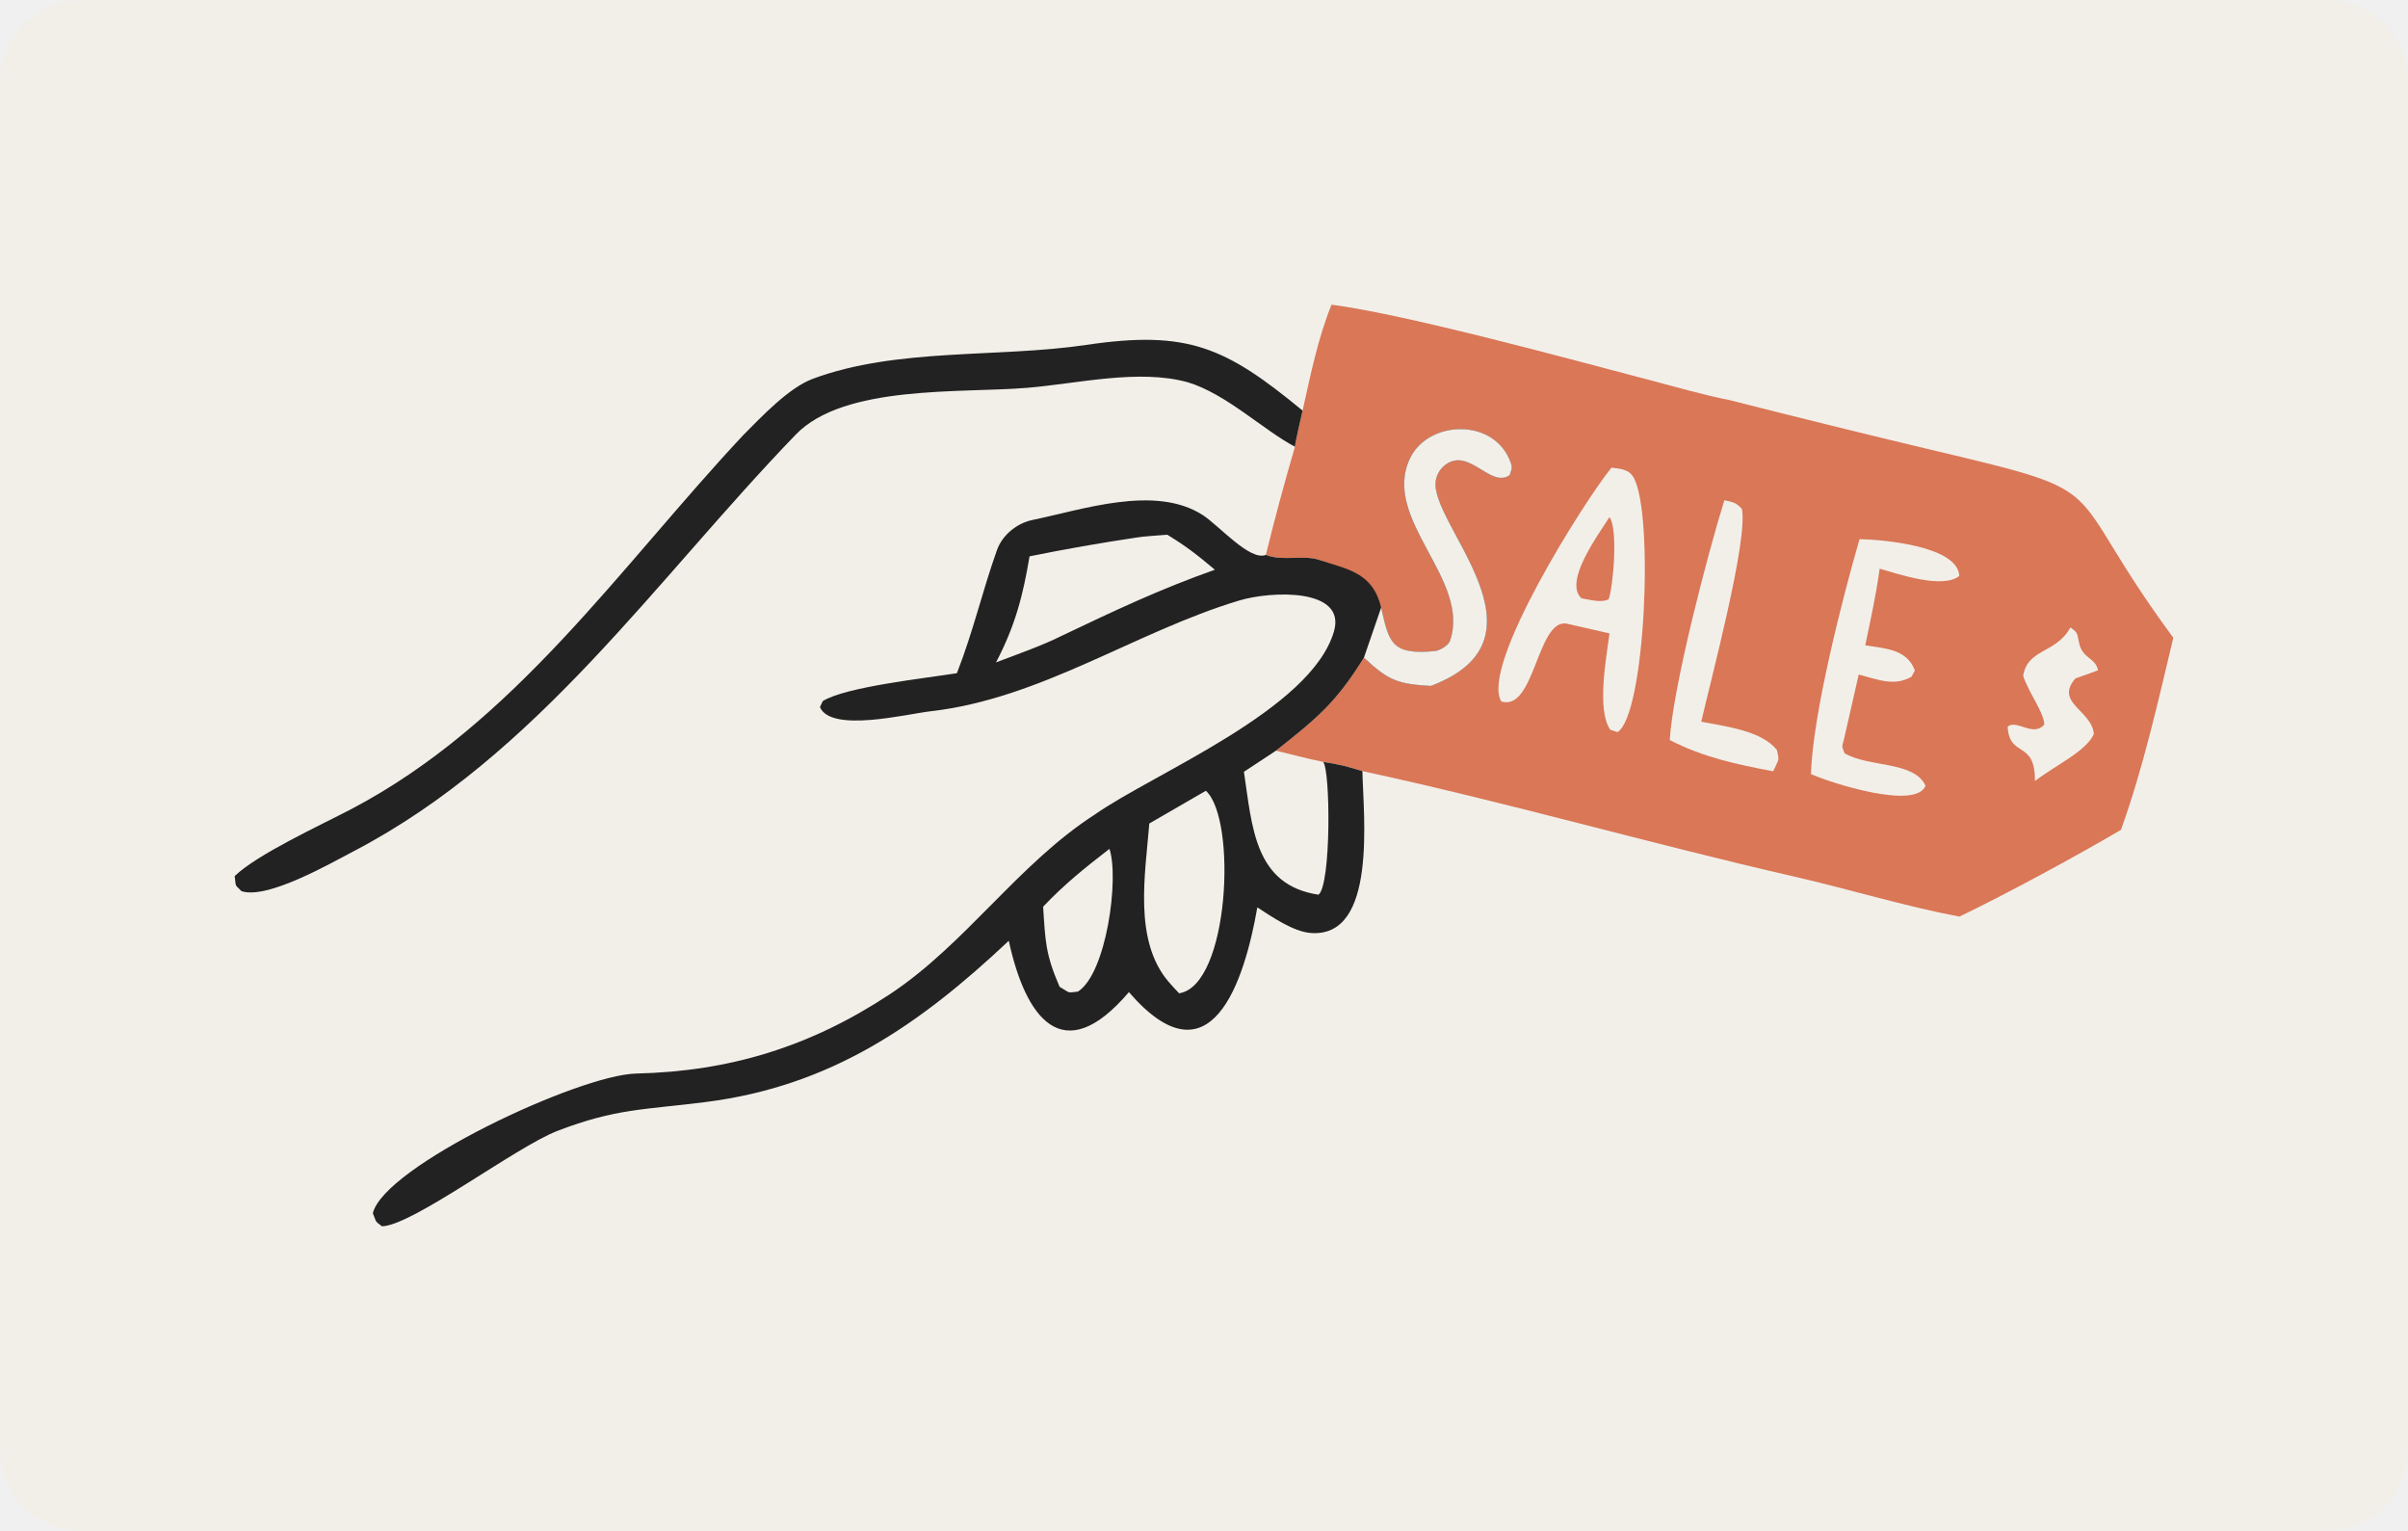
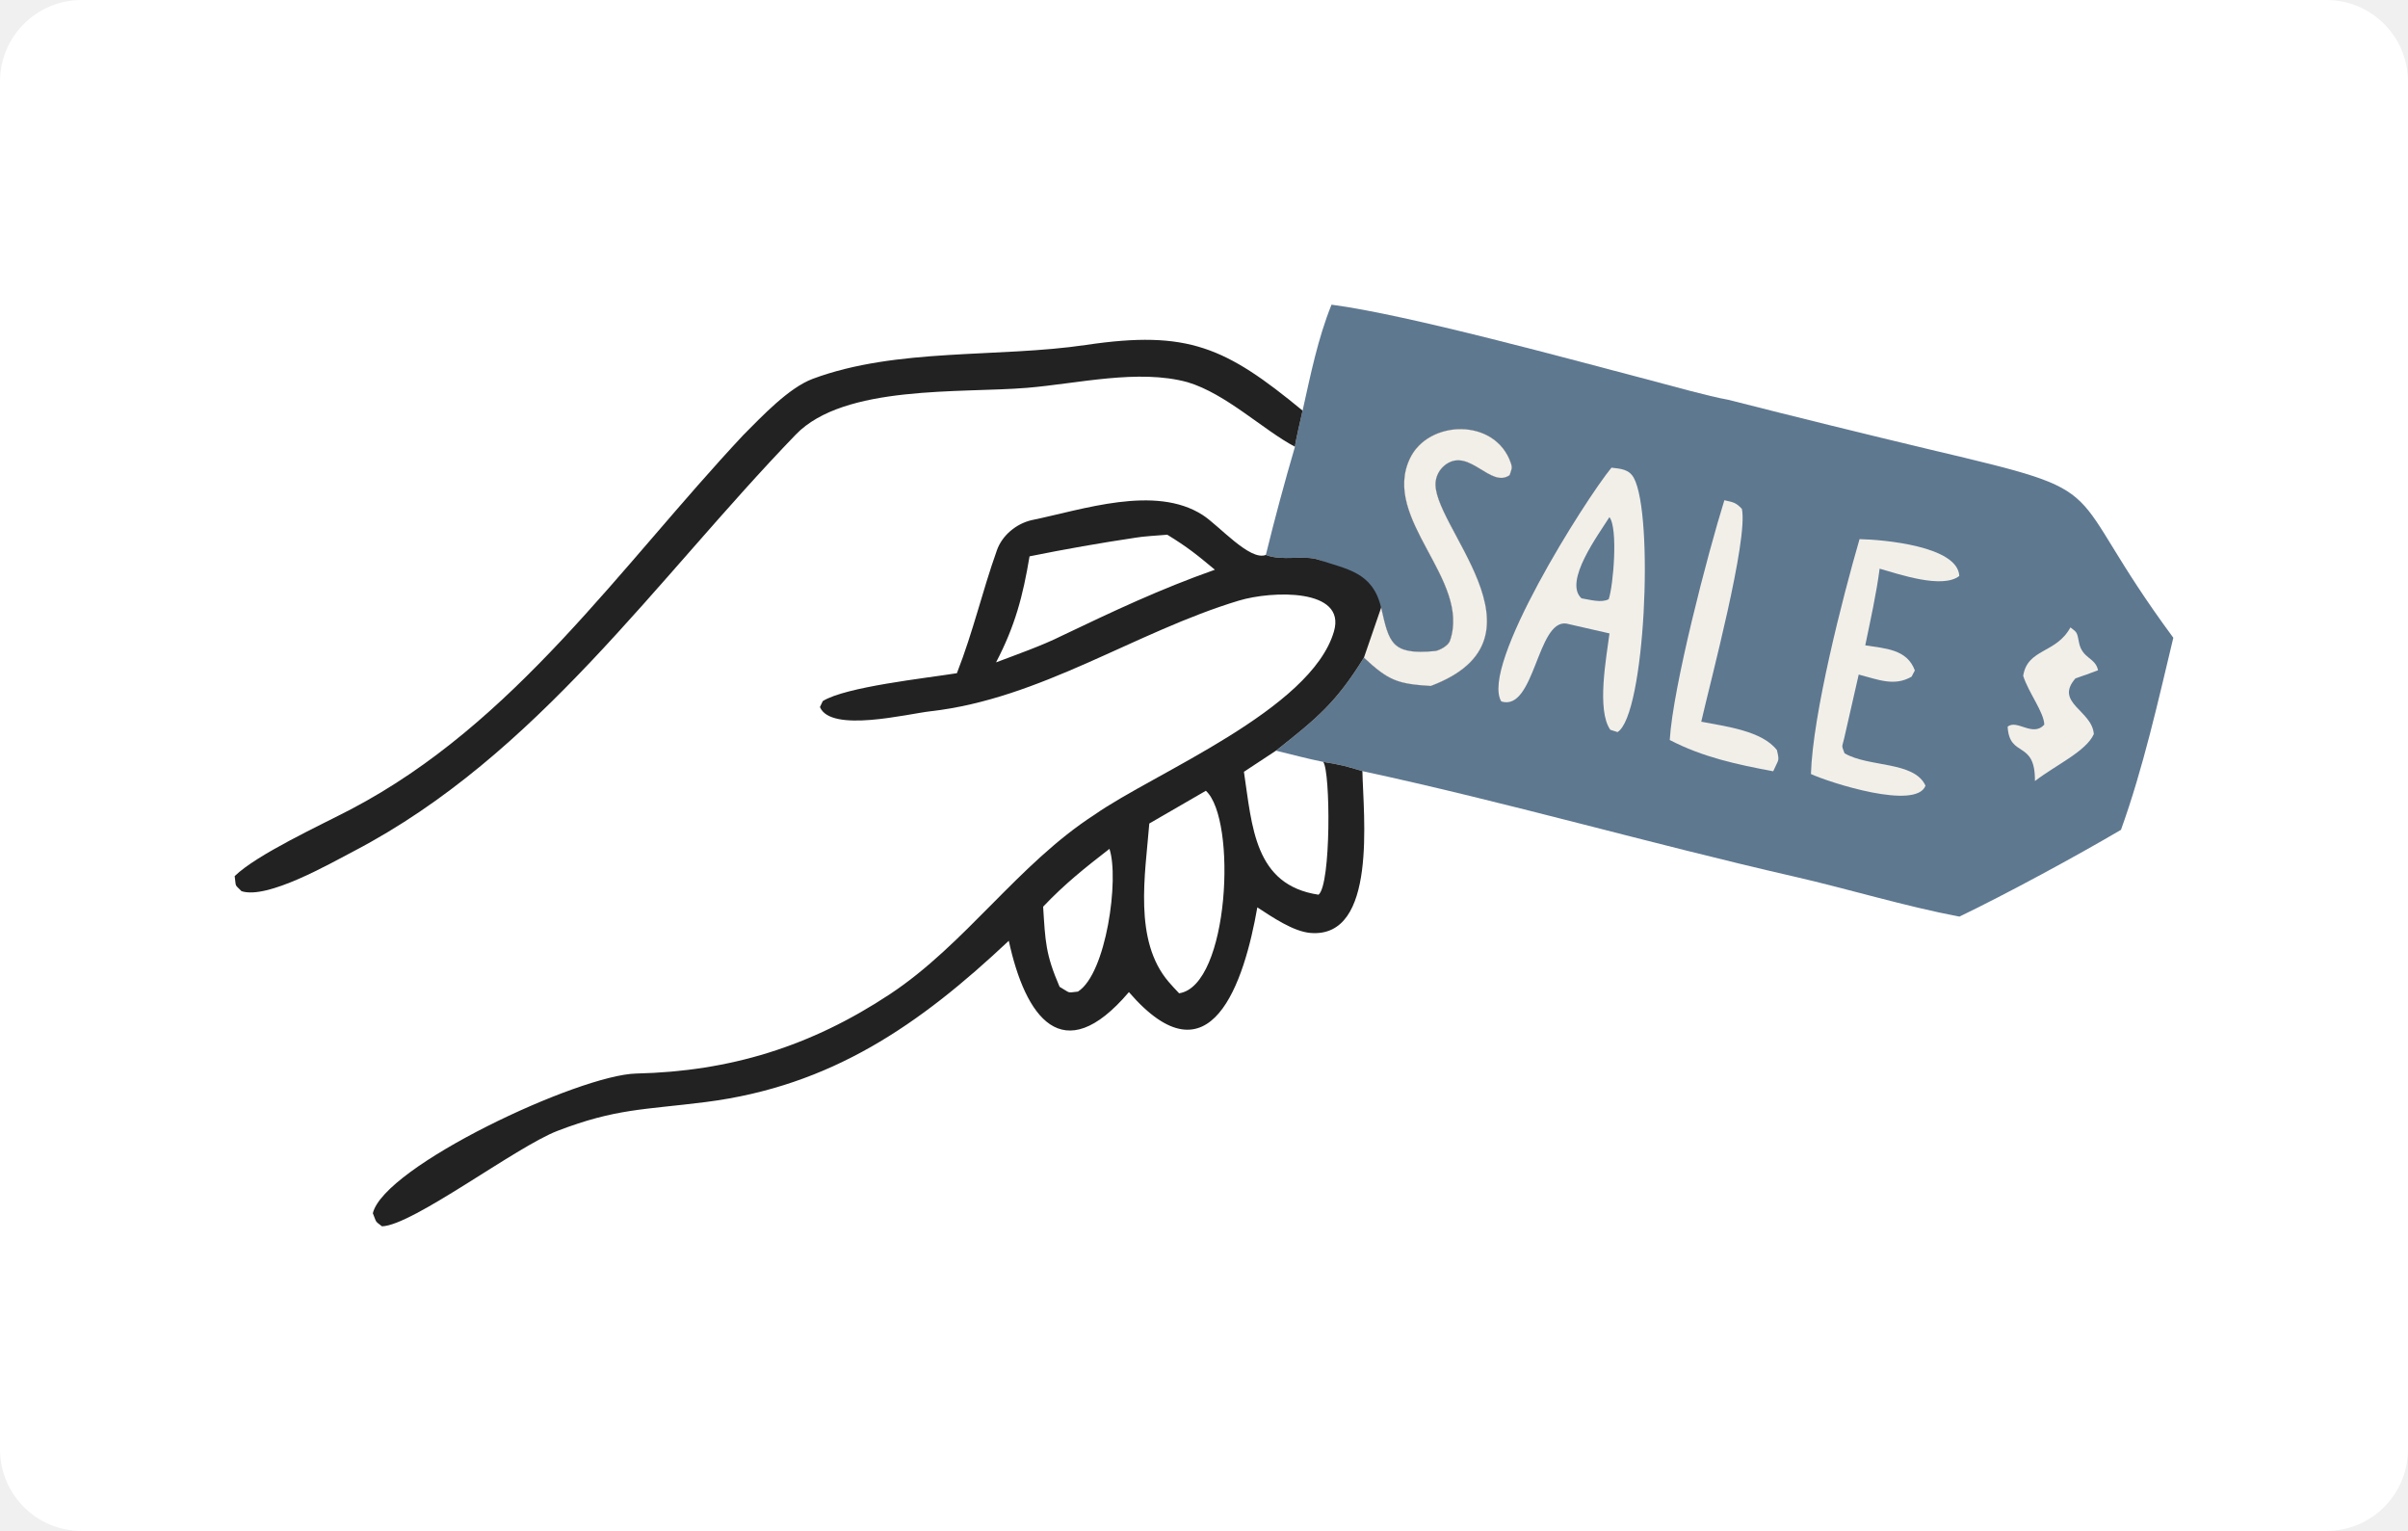
<svg xmlns="http://www.w3.org/2000/svg" width="236" height="150" viewBox="0 0 236 150" fill="none">
  <style>
-   .bg { fill: #F2EFE9; }
+   .bg { fill: #FFFFFF; }
  .ink { fill: #222222; }
  @media (prefers-color-scheme: dark) {
-     .bg { fill: #1C1A17; }
-     .ink { fill: #F2EFE9; }
+     .bg { fill: #181715; }
+     .ink { fill: #FFFFFF; }
  }
</style>
  <rect class="bg" width="236" height="150" rx="8" />
-   <path d="M130.497 29.851C137.966 30.826 154.122 35.262 161.869 37.291C164.001 37.839 167.316 38.801 169.39 39.171C176.002 40.854 182.628 42.487 189.265 44.069C208.065 48.523 201.608 47.062 213 62.485C211.498 68.758 210.055 75.235 207.87 81.303C203.44 83.908 196.659 87.581 192.039 89.805C186.766 88.816 181.113 87.088 175.839 85.882C161.794 82.671 147.555 78.566 133.524 75.553C133.609 79.859 135.019 91.919 128.46 91.409C126.742 91.275 124.675 89.839 123.226 88.9C121.961 96.155 118.664 106.492 110.641 97.203C104.114 104.873 100.482 99.622 98.868 92.175C90.128 100.395 81.493 106.408 69.162 107.974C63.115 108.741 60.382 108.594 54.645 110.795C50.577 112.355 40.446 120.072 37.434 120.149C36.695 119.579 36.934 119.81 36.541 118.87C37.632 114.273 56.725 105.308 62.352 105.181C71.571 104.974 79.474 102.519 87.201 97.418C94.616 92.521 99.775 84.658 107.285 79.814C113.088 75.741 128.496 69.561 130.735 61.868C131.974 57.615 124.652 57.871 121.415 58.846C111.262 61.907 101.995 68.47 91.178 69.69C88.973 69.936 81.436 71.828 80.36 69.276L80.638 68.689C82.874 67.295 90.616 66.462 93.782 65.958C95.424 61.75 96.225 58.072 97.706 53.905C98.229 52.432 99.612 51.311 101.094 50.965C106.091 49.944 113.2 47.458 117.874 50.462C119.474 51.491 122.502 54.999 124.062 54.368C124.934 50.815 125.885 47.281 126.915 43.77C126.934 43.364 127.539 40.787 127.662 40.229C128.451 36.707 129.148 33.197 130.497 29.851ZM124.062 54.368C122.502 54.999 119.474 51.491 117.874 50.462C113.2 47.458 106.091 49.944 101.094 50.965C99.612 51.311 98.229 52.432 97.706 53.905C96.225 58.072 95.424 61.75 93.782 65.958C90.616 66.462 82.874 67.295 80.638 68.689L80.36 69.276C81.436 71.828 88.973 69.936 91.178 69.69C101.995 68.47 111.262 61.907 121.415 58.846C124.652 57.871 131.974 57.615 130.735 61.868C128.496 69.561 113.088 75.741 107.285 79.814C99.775 84.658 94.616 92.521 87.201 97.418C79.474 102.519 71.571 104.974 62.352 105.181C56.725 105.308 37.632 114.273 36.541 118.87C36.934 119.81 36.695 119.579 37.434 120.149C40.446 120.072 50.577 112.355 54.645 110.795C60.382 108.594 63.115 108.741 69.162 107.974C81.493 106.408 90.128 100.395 98.868 92.175C100.482 99.622 104.114 104.873 110.641 97.203C118.664 106.492 121.961 96.155 123.226 88.9C124.675 89.839 126.742 91.275 128.46 91.409C135.019 91.919 133.609 79.859 133.524 75.553C131.98 75.071 131.278 74.895 129.685 74.648C128.225 74.359 126.522 73.902 125.054 73.549C129.107 70.341 130.931 68.856 133.672 64.434C136.08 66.675 136.943 67.003 140.218 67.209C152.698 62.517 139.967 51.227 140.716 47.072C140.828 46.42 141.2 45.842 141.746 45.47C144.052 43.907 146.096 47.848 147.952 46.553C148.107 46.023 148.253 45.906 148.072 45.376C146.549 40.909 139.986 41.12 138.183 44.916C135.348 50.886 144.183 56.765 142.104 62.786C141.941 63.257 141.147 63.692 140.69 63.783C136.34 64.21 136.156 62.995 135.359 59.536C132.839 58.145 131.936 55.776 129.293 54.86C127.787 54.338 125.648 55.012 124.062 54.368Z" fill="#D97757" />
+   <path d="M130.497 29.851C137.966 30.826 154.122 35.262 161.869 37.291C164.001 37.839 167.316 38.801 169.39 39.171C176.002 40.854 182.628 42.487 189.265 44.069C208.065 48.523 201.608 47.062 213 62.485C211.498 68.758 210.055 75.235 207.87 81.303C203.44 83.908 196.659 87.581 192.039 89.805C186.766 88.816 181.113 87.088 175.839 85.882C161.794 82.671 147.555 78.566 133.524 75.553C133.609 79.859 135.019 91.919 128.46 91.409C126.742 91.275 124.675 89.839 123.226 88.9C121.961 96.155 118.664 106.492 110.641 97.203C104.114 104.873 100.482 99.622 98.868 92.175C90.128 100.395 81.493 106.408 69.162 107.974C63.115 108.741 60.382 108.594 54.645 110.795C50.577 112.355 40.446 120.072 37.434 120.149C36.695 119.579 36.934 119.81 36.541 118.87C37.632 114.273 56.725 105.308 62.352 105.181C71.571 104.974 79.474 102.519 87.201 97.418C94.616 92.521 99.775 84.658 107.285 79.814C113.088 75.741 128.496 69.561 130.735 61.868C131.974 57.615 124.652 57.871 121.415 58.846C111.262 61.907 101.995 68.47 91.178 69.69C88.973 69.936 81.436 71.828 80.36 69.276L80.638 68.689C82.874 67.295 90.616 66.462 93.782 65.958C95.424 61.75 96.225 58.072 97.706 53.905C98.229 52.432 99.612 51.311 101.094 50.965C106.091 49.944 113.2 47.458 117.874 50.462C119.474 51.491 122.502 54.999 124.062 54.368C124.934 50.815 125.885 47.281 126.915 43.77C126.934 43.364 127.539 40.787 127.662 40.229C128.451 36.707 129.148 33.197 130.497 29.851ZM124.062 54.368C122.502 54.999 119.474 51.491 117.874 50.462C113.2 47.458 106.091 49.944 101.094 50.965C99.612 51.311 98.229 52.432 97.706 53.905C96.225 58.072 95.424 61.75 93.782 65.958C90.616 66.462 82.874 67.295 80.638 68.689L80.36 69.276C81.436 71.828 88.973 69.936 91.178 69.69C101.995 68.47 111.262 61.907 121.415 58.846C124.652 57.871 131.974 57.615 130.735 61.868C128.496 69.561 113.088 75.741 107.285 79.814C99.775 84.658 94.616 92.521 87.201 97.418C79.474 102.519 71.571 104.974 62.352 105.181C56.725 105.308 37.632 114.273 36.541 118.87C36.934 119.81 36.695 119.579 37.434 120.149C40.446 120.072 50.577 112.355 54.645 110.795C60.382 108.594 63.115 108.741 69.162 107.974C81.493 106.408 90.128 100.395 98.868 92.175C100.482 99.622 104.114 104.873 110.641 97.203C118.664 106.492 121.961 96.155 123.226 88.9C124.675 89.839 126.742 91.275 128.46 91.409C135.019 91.919 133.609 79.859 133.524 75.553C131.98 75.071 131.278 74.895 129.685 74.648C128.225 74.359 126.522 73.902 125.054 73.549C129.107 70.341 130.931 68.856 133.672 64.434C136.08 66.675 136.943 67.003 140.218 67.209C152.698 62.517 139.967 51.227 140.716 47.072C140.828 46.42 141.2 45.842 141.746 45.47C144.052 43.907 146.096 47.848 147.952 46.553C148.107 46.023 148.253 45.906 148.072 45.376C146.549 40.909 139.986 41.12 138.183 44.916C135.348 50.886 144.183 56.765 142.104 62.786C141.941 63.257 141.147 63.692 140.69 63.783C136.34 64.21 136.156 62.995 135.359 59.536C132.839 58.145 131.936 55.776 129.293 54.86C127.787 54.338 125.648 55.012 124.062 54.368Z" fill="#5E7890" />
  <path class="ink" d="M135.359 59.535C136.182 63.065 136.34 64.21 140.69 63.783C141.147 63.692 141.941 63.257 142.104 62.786C144.183 56.764 135.348 50.885 138.183 44.916C139.986 41.12 146.549 40.909 148.072 45.376C148.253 45.906 148.107 46.023 147.952 46.552C146.096 47.848 144.052 43.907 141.746 45.47C141.2 45.842 140.828 46.42 140.716 47.072C139.967 51.227 152.698 62.517 140.218 67.208C136.943 67.003 136.08 66.675 133.672 64.434C130.931 68.856 129.107 70.341 125.054 73.548L121.913 75.618C122.721 80.967 122.925 86.718 129.225 87.66C130.465 86.684 130.398 75.543 129.685 74.648C131.278 74.895 131.98 75.07 133.524 75.553C133.609 79.859 135.019 91.919 128.46 91.409C126.742 91.275 124.675 89.838 123.226 88.9C121.961 96.155 118.664 106.492 110.641 97.203C104.114 104.873 100.482 99.622 98.868 92.174C90.128 100.395 81.493 106.408 69.162 107.974C63.115 108.741 60.382 108.594 54.645 110.795C50.577 112.355 40.446 120.072 37.434 120.149C36.695 119.579 36.934 119.809 36.541 118.87C37.632 114.273 56.725 105.308 62.352 105.181C71.571 104.973 79.474 102.519 87.201 97.417C94.616 92.521 99.775 84.658 107.285 79.814C113.088 75.741 128.496 69.56 130.735 61.868C131.974 57.615 124.652 57.87 121.415 58.846C111.262 61.907 101.995 68.47 91.178 69.69C88.973 69.936 81.436 71.828 80.36 69.276L80.638 68.689C82.874 67.295 90.616 66.462 93.782 65.958C95.424 61.75 96.225 58.072 97.706 53.905C98.229 52.432 99.612 51.311 101.094 50.965C106.091 49.944 113.2 47.457 117.874 50.462C119.474 51.491 122.502 54.999 124.062 54.368C125.648 55.012 127.787 54.338 129.293 54.859C131.936 55.775 134.535 56.006 135.359 59.535ZM100.902 54.508C100.248 58.425 99.481 61.329 97.619 64.897C99.624 64.137 102.167 63.243 104.04 62.302C109.169 59.855 113.681 57.722 119.067 55.82C117.282 54.331 116.39 53.611 114.403 52.39C113.694 52.451 111.953 52.553 111.337 52.674C107.843 53.195 104.364 53.807 100.902 54.508ZM112.64 80.684C112.236 85.705 111.076 92.16 114.537 96.2C114.868 96.582 115.21 96.956 115.562 97.319C120.476 96.583 121.259 80.272 118.183 77.477L112.64 80.684ZM102.234 88.834C102.448 92.217 102.465 93.489 103.847 96.683C104.98 97.341 104.52 97.27 105.643 97.154C108.437 95.392 109.705 86.05 108.733 83.168C106.322 85.037 104.34 86.61 102.234 88.834Z" />
  <path d="M140.692 63.783C136.342 64.21 136.158 62.995 135.361 59.535L133.674 64.434C136.082 66.675 136.945 67.003 140.221 67.208C152.7 62.517 139.969 51.227 140.718 47.072C140.83 46.42 141.202 45.842 141.748 45.47C144.055 43.907 146.099 47.848 147.954 46.552C148.11 46.023 148.255 45.906 148.074 45.376C146.551 40.909 139.988 41.12 138.185 44.916C135.35 50.885 144.185 56.764 142.106 62.786C141.943 63.257 141.149 63.692 140.692 63.783Z" fill="#F2EFE9" />
  <path d="M157.934 45.82C158.812 45.927 159.648 45.954 160.124 46.822C162.105 50.436 161.241 70.076 158.527 71.727L157.821 71.501C156.465 69.587 157.437 64.407 157.741 62.06L153.512 61.094C150.639 60.687 150.409 69.74 147.139 68.727C145.022 65.276 155.362 48.957 157.934 45.82Z" fill="#F2EFE9" />
-   <path d="M157.733 50.667C158.593 51.738 158.12 57.398 157.662 58.71C156.934 59.087 155.882 58.767 154.996 58.622C153.209 56.978 156.69 52.343 157.733 50.667Z" fill="#D97757" />
+   <path d="M157.733 50.667C158.593 51.738 158.12 57.398 157.662 58.71C156.934 59.087 155.882 58.767 154.996 58.622C153.209 56.978 156.69 52.343 157.733 50.667Z" fill="#5E7890" />
  <path d="M182.248 52.822C184.584 52.871 191.885 53.505 192.024 56.43C190.364 57.734 186.099 56.247 184.217 55.716C183.894 58.196 183.316 60.766 182.808 63.227C184.78 63.544 186.903 63.601 187.667 65.687L187.349 66.296C185.653 67.284 184.056 66.579 182.167 66.09L180.741 72.342C180.519 73.295 180.468 72.945 180.775 73.801C183.124 75.195 187.615 74.556 188.712 76.98C187.789 79.41 179.289 76.67 177.484 75.835C177.654 70.022 180.569 58.601 182.248 52.822Z" fill="#F2EFE9" />
  <path d="M169 49.011C169.871 49.212 170.118 49.216 170.716 49.859C171.355 52.856 167.622 66.8 166.734 70.709C169.12 71.173 172.698 71.597 174.154 73.498C174.41 74.649 174.336 74.309 173.786 75.568C170.236 74.904 166.853 74.177 163.646 72.502C163.959 67.293 167.373 54.216 169 49.011Z" fill="#F2EFE9" />
  <path d="M202.916 61.47C203.547 61.956 203.561 61.903 203.751 62.92C204.057 64.554 205.362 64.401 205.624 65.67C204.884 65.959 204.16 66.207 203.41 66.464C201.307 68.865 205.058 69.603 205.208 71.927C204.435 73.629 201.531 74.918 199.436 76.525C199.484 72.454 196.934 74.315 196.762 71.198C197.673 70.442 199.226 72.252 200.356 70.997C200.316 69.775 198.839 67.911 198.285 66.221C198.708 63.519 201.515 64.054 202.916 61.47Z" fill="#F2EFE9" />
  <path class="ink" d="M126.914 43.77C123.812 42.133 120.161 38.572 116.395 37.448C111.573 36.123 105.627 37.587 100.661 37.998C94.167 38.536 82.736 37.666 77.995 42.574C64.245 56.81 52.688 73.979 34.688 83.388C32.317 84.628 26.195 88.142 23.671 87.314C22.957 86.591 23.157 86.96 23 85.838C25.18 83.713 31.411 80.853 34.385 79.295C50.465 70.873 60.753 55.539 72.868 42.604C74.648 40.826 77.289 37.996 79.665 37.112C87.894 34.053 97.829 35.073 106.445 33.795C116.444 32.313 120.129 34.026 127.662 40.229C127.539 40.788 126.933 43.364 126.914 43.77Z" />
</svg>
